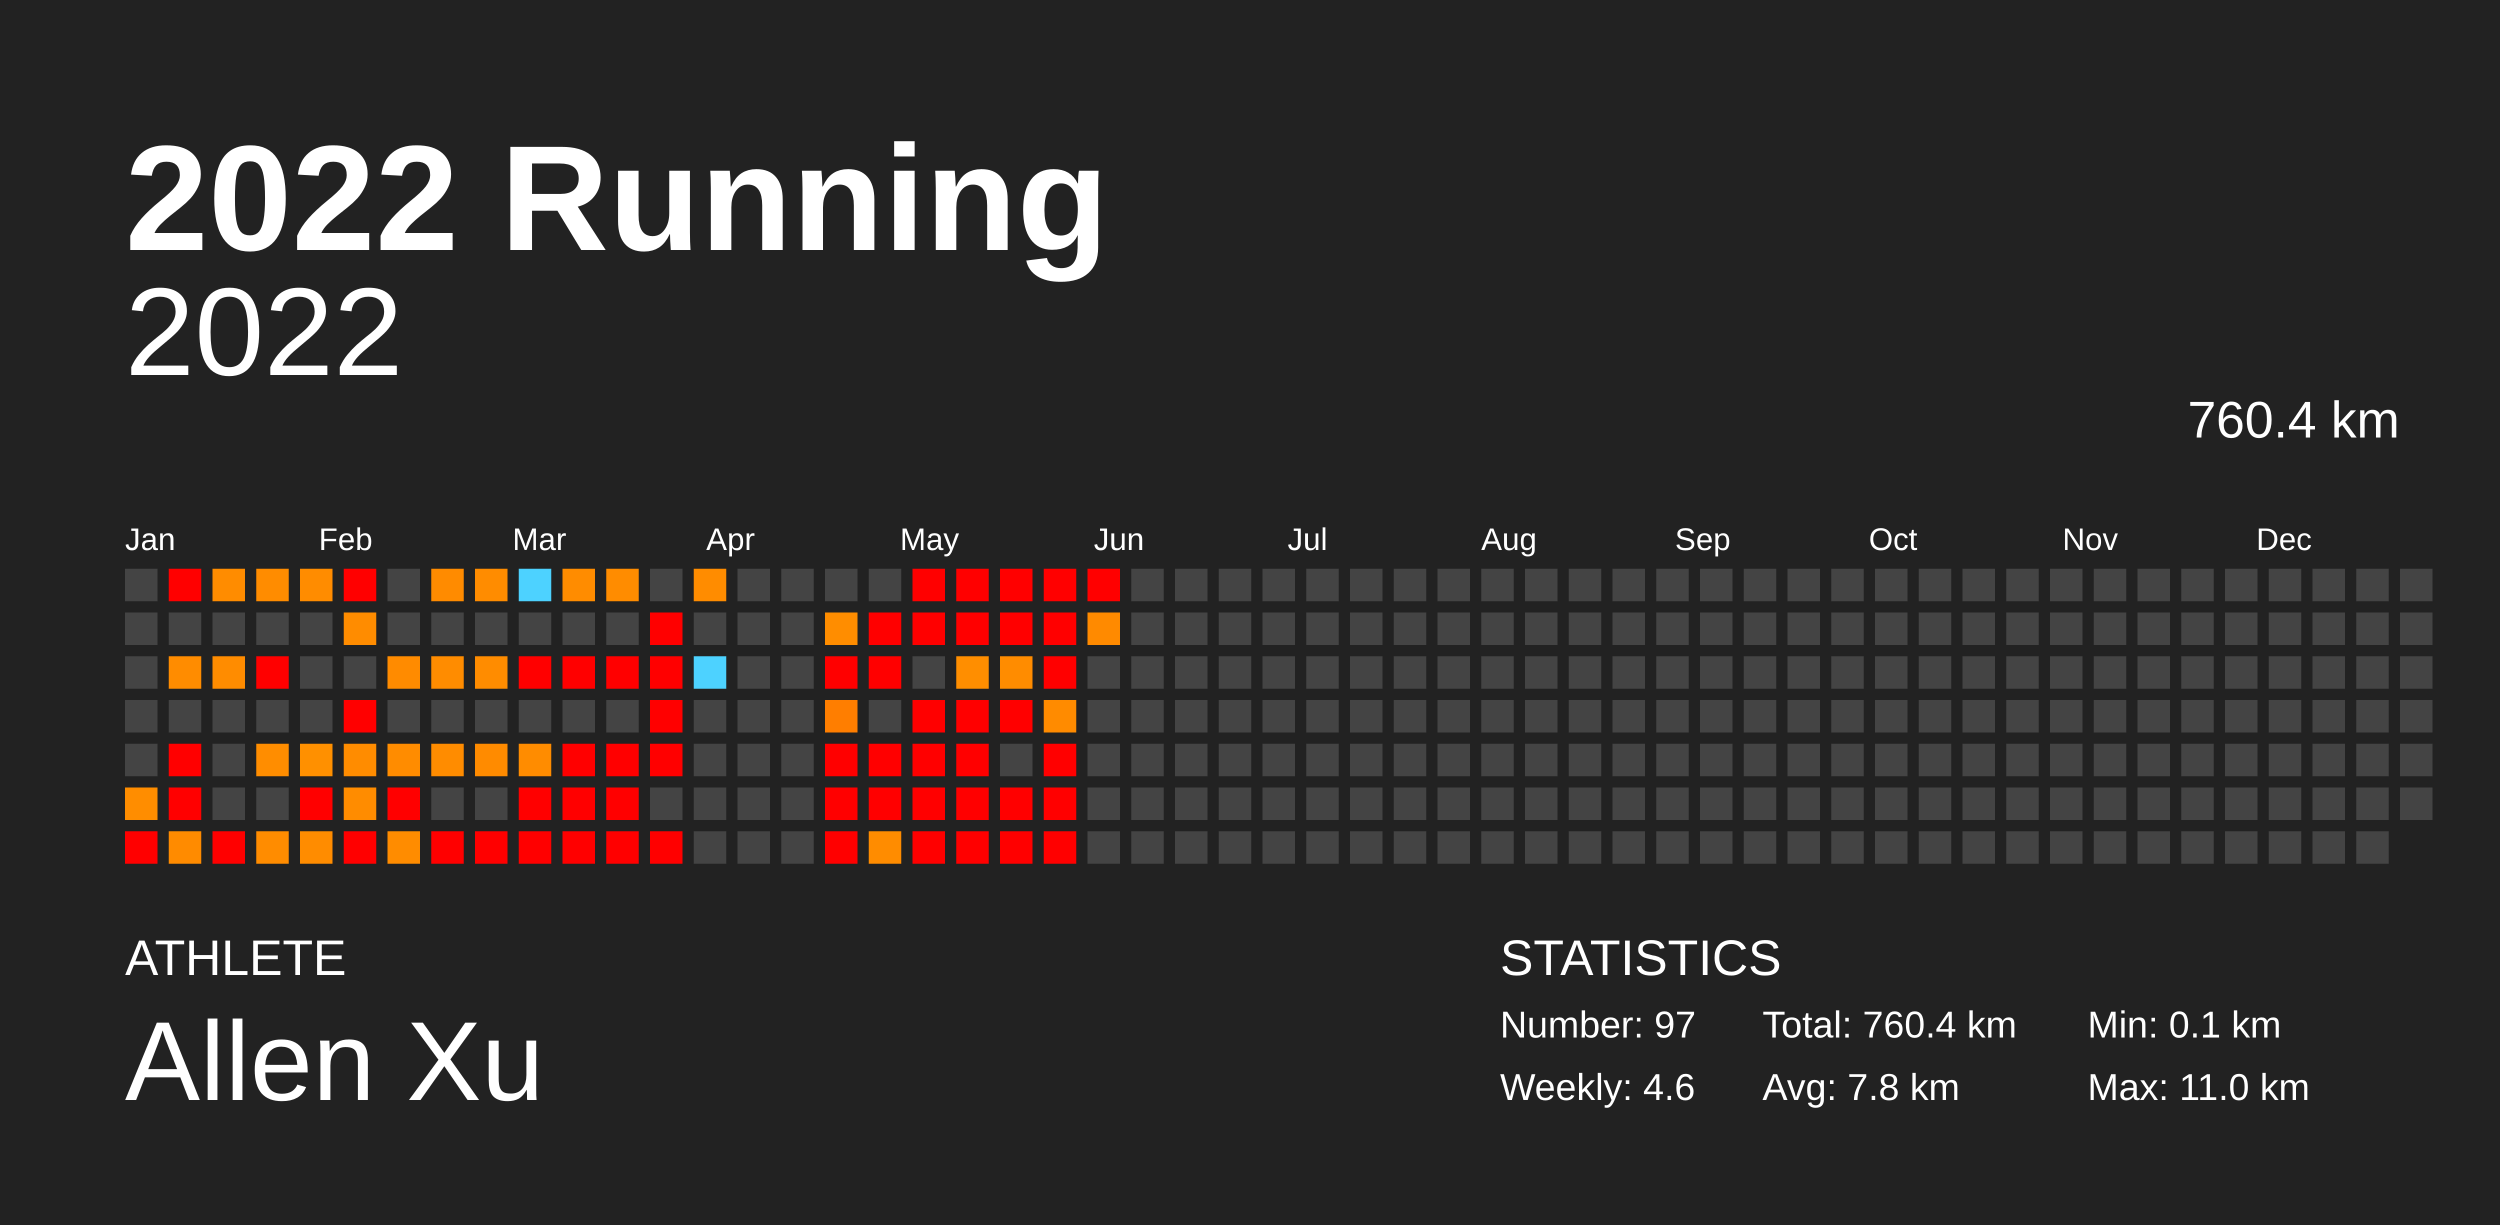
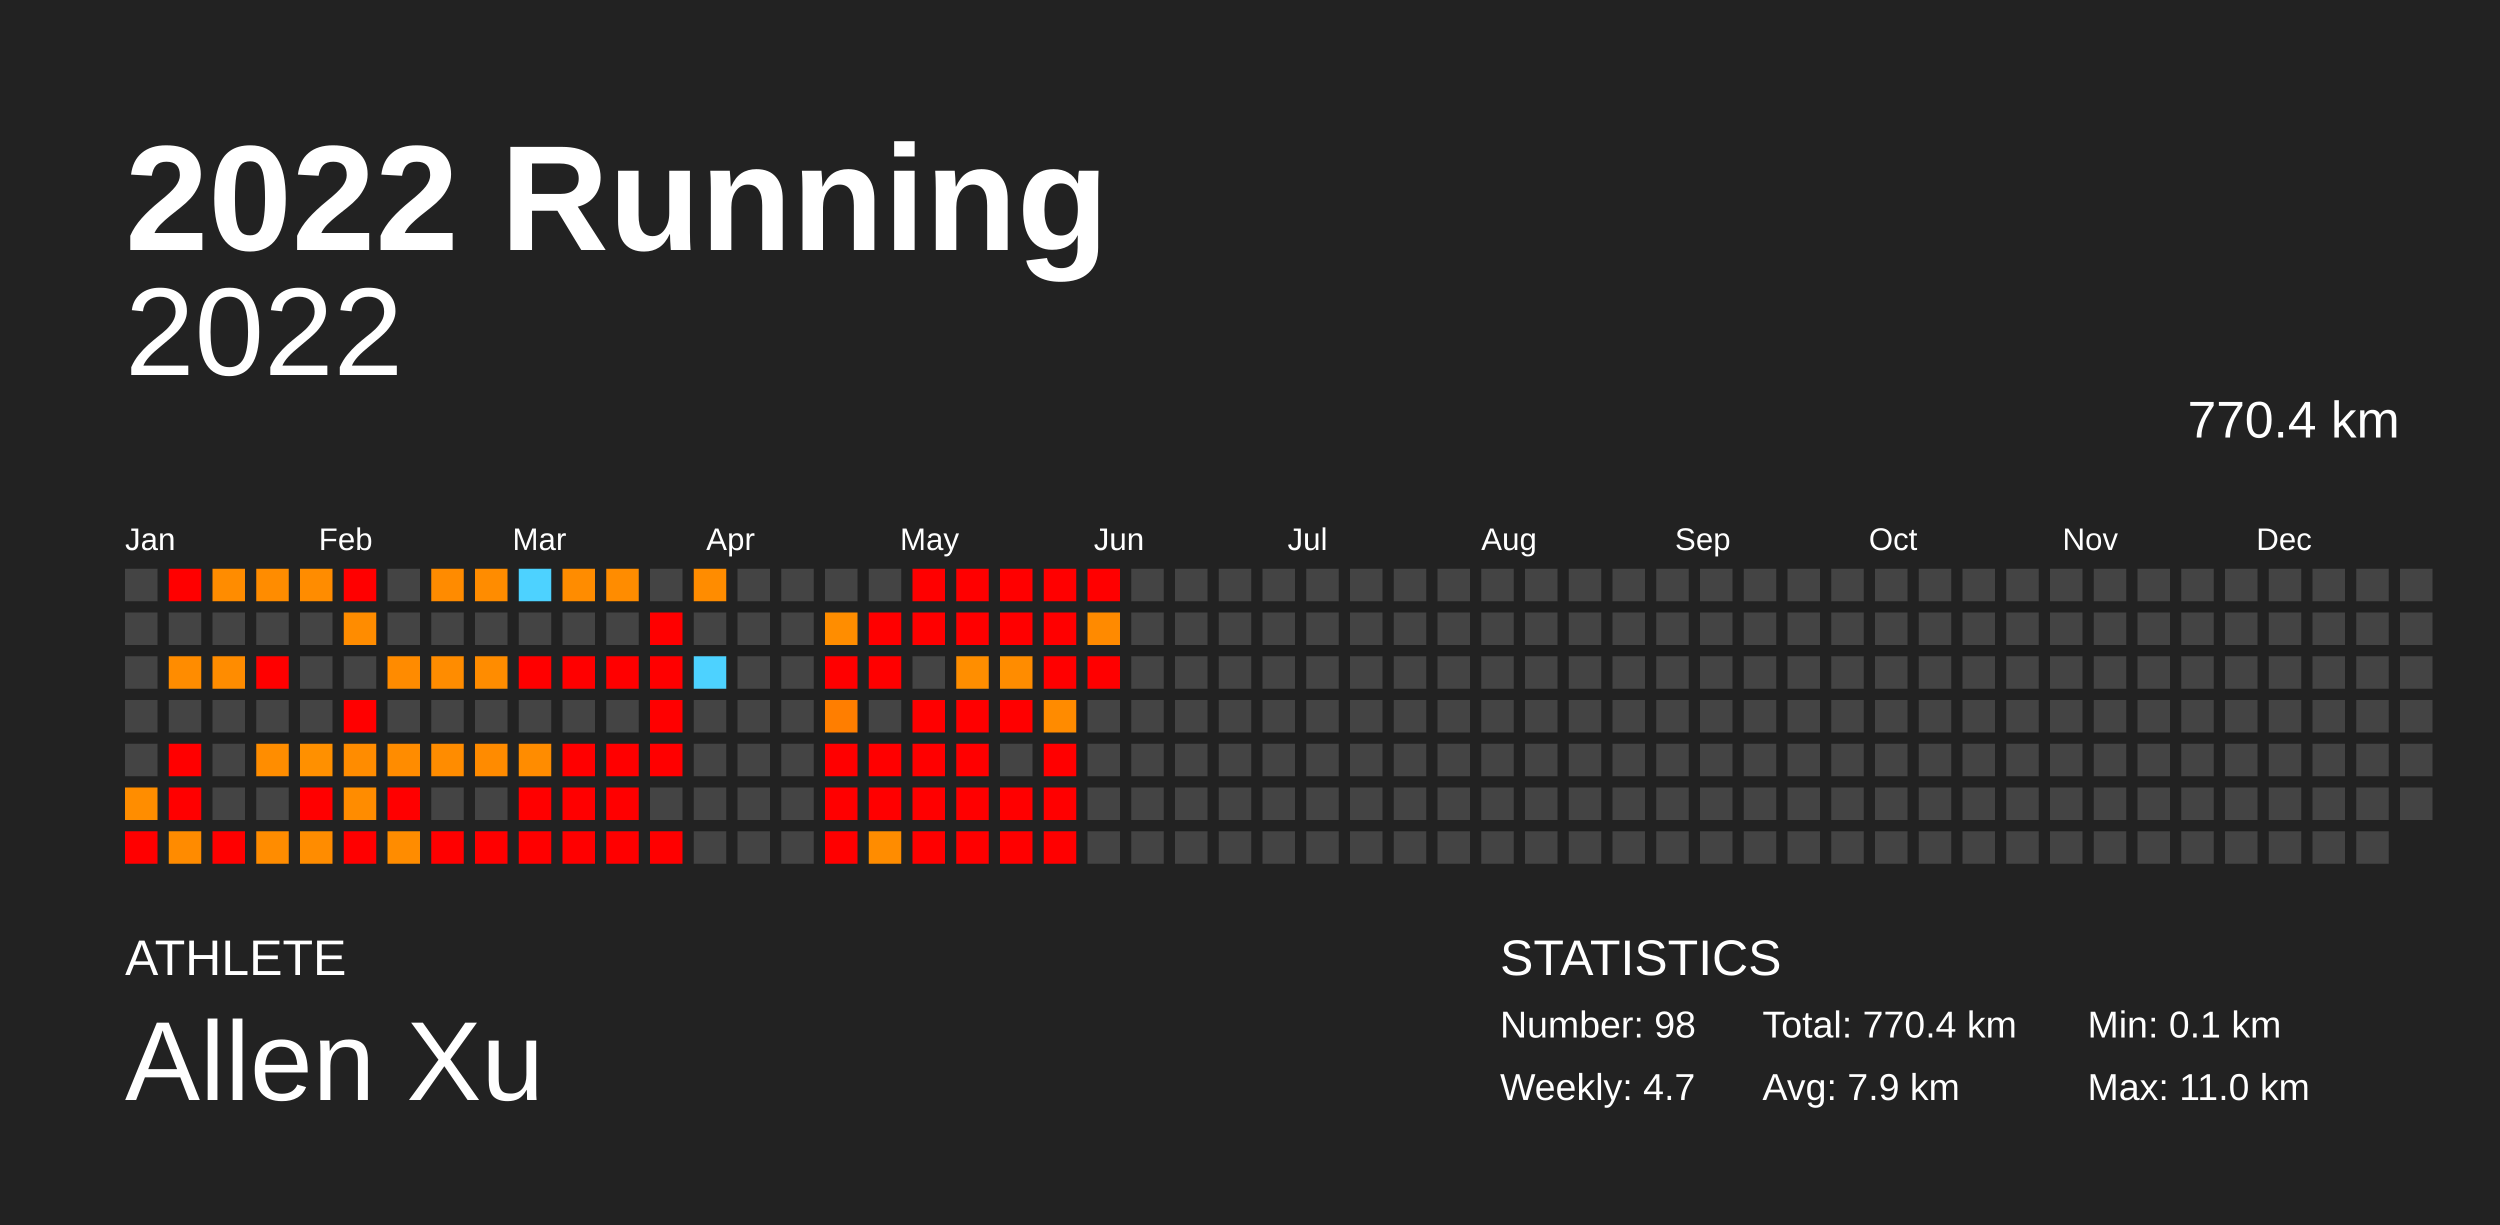
<svg xmlns="http://www.w3.org/2000/svg" baseProfile="full" height="98mm" version="1.1" viewBox="0,0,200,98" width="200mm">
  <defs />
  <rect fill="#222222" height="98" width="200" x="0" y="0" />
  <text fill="#FFFFFF" style="font-size:12px; font-family:Arial; font-weight:bold;" x="10" y="20">2022 Running</text>
  <text fill="#FFFFFF" style="font-size:4px; font-family:Arial" x="10" y="78">ATHLETE</text>
  <text fill="#FFFFFF" style="font-size:9px; font-family:Arial" x="10" y="88">Allen Xu</text>
  <text fill="#FFFFFF" style="font-size:4px; font-family:Arial" x="120" y="78">STATISTICS</text>
-   <text fill="#FFFFFF" style="font-size:3px; font-family:Arial" x="120" y="83">Number: 97</text>
-   <text fill="#FFFFFF" style="font-size:3px; font-family:Arial" x="120" y="88">Weekly: 4.6</text>
-   <text fill="#FFFFFF" style="font-size:3px; font-family:Arial" x="141" y="83">Total: 760.4 km</text>
-   <text fill="#FFFFFF" style="font-size:3px; font-family:Arial" x="141" y="88">Avg: 7.8 km</text>
+   <text fill="#FFFFFF" style="font-size:3px; font-family:Arial" x="120" y="83">Number: 98</text>
+   <text fill="#FFFFFF" style="font-size:3px; font-family:Arial" x="120" y="88">Weekly: 4.7</text>
+   <text fill="#FFFFFF" style="font-size:3px; font-family:Arial" x="141" y="83">Total: 770.4 km</text>
+   <text fill="#FFFFFF" style="font-size:3px; font-family:Arial" x="141" y="88">Avg: 7.9 km</text>
  <text fill="#FFFFFF" style="font-size:3px; font-family:Arial" x="167" y="83">Min: 0.1 km</text>
  <text fill="#FFFFFF" style="font-size:3px; font-family:Arial" x="167" y="88">Max: 11.0 km</text>
  <text alignment-baseline="hanging" fill="#FFFFFF" style="font-size:10.0px; font-family:Arial;" x="10" y="30">2022</text>
-   <text alignment-baseline="hanging" fill="#FFFFFF" style="font-size:4.125px; font-family:Arial;" x="175" y="35">760.4 km</text>
+   <text alignment-baseline="hanging" fill="#FFFFFF" style="font-size:4.125px; font-family:Arial;" x="175" y="35">770.4 km</text>
  <text fill="#FFFFFF" style="font-size:2.5px; font-family:Arial" x="10.0" y="44">Jan</text>
  <text fill="#FFFFFF" style="font-size:2.5px; font-family:Arial" x="25.5" y="44">Feb</text>
  <text fill="#FFFFFF" style="font-size:2.5px; font-family:Arial" x="41.0" y="44">Mar</text>
  <text fill="#FFFFFF" style="font-size:2.5px; font-family:Arial" x="56.5" y="44">Apr</text>
  <text fill="#FFFFFF" style="font-size:2.5px; font-family:Arial" x="72.0" y="44">May</text>
  <text fill="#FFFFFF" style="font-size:2.5px; font-family:Arial" x="87.5" y="44">Jun</text>
  <text fill="#FFFFFF" style="font-size:2.5px; font-family:Arial" x="103.0" y="44">Jul</text>
  <text fill="#FFFFFF" style="font-size:2.5px; font-family:Arial" x="118.5" y="44">Aug</text>
  <text fill="#FFFFFF" style="font-size:2.5px; font-family:Arial" x="134.0" y="44">Sep</text>
  <text fill="#FFFFFF" style="font-size:2.5px; font-family:Arial" x="149.5" y="44">Oct</text>
  <text fill="#FFFFFF" style="font-size:2.5px; font-family:Arial" x="165.0" y="44">Nov</text>
  <text fill="#FFFFFF" style="font-size:2.5px; font-family:Arial" x="180.5" y="44">Dec</text>
  <rect fill="#444444" height="2.6" width="2.6" x="10.0" y="45.5" />
  <rect fill="#444444" height="2.6" width="2.6" x="10.0" y="49.0" />
  <rect fill="#444444" height="2.6" width="2.6" x="10.0" y="52.5" />
  <rect fill="#444444" height="2.6" width="2.6" x="10.0" y="56.0" />
  <rect fill="#444444" height="2.6" width="2.6" x="10.0" y="59.5" />
  <rect fill="#ff8d00" height="2.6" width="2.6" x="10.0" y="63.0" />
  <rect fill="red" height="2.6" width="2.6" x="10.0" y="66.5" />
  <rect fill="red" height="2.6" width="2.6" x="13.5" y="45.5" />
  <rect fill="#444444" height="2.6" width="2.6" x="13.5" y="49.0" />
  <rect fill="#ff8c00" height="2.6" width="2.6" x="13.5" y="52.5" />
  <rect fill="#444444" height="2.6" width="2.6" x="13.5" y="56.0" />
  <rect fill="red" height="2.6" width="2.6" x="13.5" y="59.5" />
  <rect fill="red" height="2.6" width="2.6" x="13.5" y="63.0" />
  <rect fill="#ff8b00" height="2.6" width="2.6" x="13.5" y="66.5" />
  <rect fill="#ff8c00" height="2.6" width="2.6" x="17.0" y="45.5" />
  <rect fill="#444444" height="2.6" width="2.6" x="17.0" y="49.0" />
  <rect fill="#ff8c00" height="2.6" width="2.6" x="17.0" y="52.5" />
  <rect fill="#444444" height="2.6" width="2.6" x="17.0" y="56.0" />
  <rect fill="#444444" height="2.6" width="2.6" x="17.0" y="59.5" />
  <rect fill="#444444" height="2.6" width="2.6" x="17.0" y="63.0" />
  <rect fill="red" height="2.6" width="2.6" x="17.0" y="66.5" />
  <rect fill="#ff8c00" height="2.6" width="2.6" x="20.5" y="45.5" />
  <rect fill="#444444" height="2.6" width="2.6" x="20.5" y="49.0" />
  <rect fill="red" height="2.6" width="2.6" x="20.5" y="52.5" />
  <rect fill="#444444" height="2.6" width="2.6" x="20.5" y="56.0" />
  <rect fill="#ff8d00" height="2.6" width="2.6" x="20.5" y="59.5" />
  <rect fill="#444444" height="2.6" width="2.6" x="20.5" y="63.0" />
  <rect fill="#ff8c00" height="2.6" width="2.6" x="20.5" y="66.5" />
  <rect fill="#ff8c00" height="2.6" width="2.6" x="24.0" y="45.5" />
  <rect fill="#444444" height="2.6" width="2.6" x="24.0" y="49.0" />
  <rect fill="#444444" height="2.6" width="2.6" x="24.0" y="52.5" />
  <rect fill="#444444" height="2.6" width="2.6" x="24.0" y="56.0" />
  <rect fill="#ff9000" height="2.6" width="2.6" x="24.0" y="59.5" />
  <rect fill="red" height="2.6" width="2.6" x="24.0" y="63.0" />
  <rect fill="#ff8c00" height="2.6" width="2.6" x="24.0" y="66.5" />
  <rect fill="red" height="2.6" width="2.6" x="27.5" y="45.5" />
  <rect fill="#ff8c00" height="2.6" width="2.6" x="27.5" y="49.0" />
  <rect fill="#444444" height="2.6" width="2.6" x="27.5" y="52.5" />
  <rect fill="red" height="2.6" width="2.6" x="27.5" y="56.0" />
  <rect fill="#ff8c00" height="2.6" width="2.6" x="27.5" y="59.5" />
  <rect fill="#ff8c00" height="2.6" width="2.6" x="27.5" y="63.0" />
  <rect fill="red" height="2.6" width="2.6" x="27.5" y="66.5" />
  <rect fill="#444444" height="2.6" width="2.6" x="31.0" y="45.5" />
  <rect fill="#444444" height="2.6" width="2.6" x="31.0" y="49.0" />
  <rect fill="#ff8b00" height="2.6" width="2.6" x="31.0" y="52.5" />
  <rect fill="#444444" height="2.6" width="2.6" x="31.0" y="56.0" />
  <rect fill="#ff8c00" height="2.6" width="2.6" x="31.0" y="59.5" />
  <rect fill="red" height="2.6" width="2.6" x="31.0" y="63.0" />
  <rect fill="#ff8c00" height="2.6" width="2.6" x="31.0" y="66.5" />
  <rect fill="#ff8b00" height="2.6" width="2.6" x="34.5" y="45.5" />
  <rect fill="#444444" height="2.6" width="2.6" x="34.5" y="49.0" />
  <rect fill="#ff8c00" height="2.6" width="2.6" x="34.5" y="52.5" />
  <rect fill="#444444" height="2.6" width="2.6" x="34.5" y="56.0" />
  <rect fill="#ff8c00" height="2.6" width="2.6" x="34.5" y="59.5" />
  <rect fill="#444444" height="2.6" width="2.6" x="34.5" y="63.0" />
  <rect fill="red" height="2.6" width="2.6" x="34.5" y="66.5" />
  <rect fill="#ff8c00" height="2.6" width="2.6" x="38.0" y="45.5" />
  <rect fill="#444444" height="2.6" width="2.6" x="38.0" y="49.0" />
  <rect fill="#ff8c00" height="2.6" width="2.6" x="38.0" y="52.5" />
  <rect fill="#444444" height="2.6" width="2.6" x="38.0" y="56.0" />
  <rect fill="#ff8b00" height="2.6" width="2.6" x="38.0" y="59.5" />
  <rect fill="#444444" height="2.6" width="2.6" x="38.0" y="63.0" />
  <rect fill="red" height="2.6" width="2.6" x="38.0" y="66.5" />
  <rect fill="#4dd2ff" height="2.6" width="2.6" x="41.5" y="45.5" />
  <rect fill="#444444" height="2.6" width="2.6" x="41.5" y="49.0" />
  <rect fill="red" height="2.6" width="2.6" x="41.5" y="52.5" />
  <rect fill="#444444" height="2.6" width="2.6" x="41.5" y="56.0" />
  <rect fill="#ff8c00" height="2.6" width="2.6" x="41.5" y="59.5" />
  <rect fill="red" height="2.6" width="2.6" x="41.5" y="63.0" />
  <rect fill="red" height="2.6" width="2.6" x="41.5" y="66.5" />
  <rect fill="#ff8c00" height="2.6" width="2.6" x="45.0" y="45.5" />
  <rect fill="#444444" height="2.6" width="2.6" x="45.0" y="49.0" />
  <rect fill="red" height="2.6" width="2.6" x="45.0" y="52.5" />
  <rect fill="#444444" height="2.6" width="2.6" x="45.0" y="56.0" />
  <rect fill="red" height="2.6" width="2.6" x="45.0" y="59.5" />
  <rect fill="red" height="2.6" width="2.6" x="45.0" y="63.0" />
  <rect fill="red" height="2.6" width="2.6" x="45.0" y="66.5" />
  <rect fill="#ff8c00" height="2.6" width="2.6" x="48.5" y="45.5" />
  <rect fill="#444444" height="2.6" width="2.6" x="48.5" y="49.0" />
  <rect fill="red" height="2.6" width="2.6" x="48.5" y="52.5" />
  <rect fill="#444444" height="2.6" width="2.6" x="48.5" y="56.0" />
  <rect fill="red" height="2.6" width="2.6" x="48.5" y="59.5" />
  <rect fill="red" height="2.6" width="2.6" x="48.5" y="63.0" />
  <rect fill="red" height="2.6" width="2.6" x="48.5" y="66.5" />
  <rect fill="#444444" height="2.6" width="2.6" x="52.0" y="45.5" />
  <rect fill="red" height="2.6" width="2.6" x="52.0" y="49.0" />
  <rect fill="red" height="2.6" width="2.6" x="52.0" y="52.5" />
  <rect fill="red" height="2.6" width="2.6" x="52.0" y="56.0" />
  <rect fill="red" height="2.6" width="2.6" x="52.0" y="59.5" />
  <rect fill="#444444" height="2.6" width="2.6" x="52.0" y="63.0" />
  <rect fill="red" height="2.6" width="2.6" x="52.0" y="66.5" />
  <rect fill="#ff8c00" height="2.6" width="2.6" x="55.5" y="45.5" />
  <rect fill="#444444" height="2.6" width="2.6" x="55.5" y="49.0" />
  <rect fill="#4dd2ff" height="2.6" width="2.6" x="55.5" y="52.5" />
  <rect fill="#444444" height="2.6" width="2.6" x="55.5" y="56.0" />
  <rect fill="#444444" height="2.6" width="2.6" x="55.5" y="59.5" />
  <rect fill="#444444" height="2.6" width="2.6" x="55.5" y="63.0" />
  <rect fill="#444444" height="2.6" width="2.6" x="55.5" y="66.5" />
  <rect fill="#444444" height="2.6" width="2.6" x="59.0" y="45.5" />
  <rect fill="#444444" height="2.6" width="2.6" x="59.0" y="49.0" />
  <rect fill="#444444" height="2.6" width="2.6" x="59.0" y="52.5" />
  <rect fill="#444444" height="2.6" width="2.6" x="59.0" y="56.0" />
  <rect fill="#444444" height="2.6" width="2.6" x="59.0" y="59.5" />
  <rect fill="#444444" height="2.6" width="2.6" x="59.0" y="63.0" />
  <rect fill="#444444" height="2.6" width="2.6" x="59.0" y="66.5" />
  <rect fill="#444444" height="2.6" width="2.6" x="62.5" y="45.5" />
  <rect fill="#444444" height="2.6" width="2.6" x="62.5" y="49.0" />
  <rect fill="#444444" height="2.6" width="2.6" x="62.5" y="52.5" />
  <rect fill="#444444" height="2.6" width="2.6" x="62.5" y="56.0" />
  <rect fill="#444444" height="2.6" width="2.6" x="62.5" y="59.5" />
  <rect fill="#444444" height="2.6" width="2.6" x="62.5" y="63.0" />
  <rect fill="#444444" height="2.6" width="2.6" x="62.5" y="66.5" />
  <rect fill="#444444" height="2.6" width="2.6" x="66.0" y="45.5" />
  <rect fill="#ff8d00" height="2.6" width="2.6" x="66.0" y="49.0" />
  <rect fill="red" height="2.6" width="2.6" x="66.0" y="52.5" />
  <rect fill="#ff7e00" height="2.6" width="2.6" x="66.0" y="56.0" />
  <rect fill="red" height="2.6" width="2.6" x="66.0" y="59.5" />
  <rect fill="red" height="2.6" width="2.6" x="66.0" y="63.0" />
  <rect fill="red" height="2.6" width="2.6" x="66.0" y="66.5" />
  <rect fill="#444444" height="2.6" width="2.6" x="69.5" y="45.5" />
  <rect fill="red" height="2.6" width="2.6" x="69.5" y="49.0" />
  <rect fill="red" height="2.6" width="2.6" x="69.5" y="52.5" />
  <rect fill="#444444" height="2.6" width="2.6" x="69.5" y="56.0" />
  <rect fill="red" height="2.6" width="2.6" x="69.5" y="59.5" />
  <rect fill="red" height="2.6" width="2.6" x="69.5" y="63.0" />
  <rect fill="#ff8c00" height="2.6" width="2.6" x="69.5" y="66.5" />
  <rect fill="red" height="2.6" width="2.6" x="73.0" y="45.5" />
  <rect fill="red" height="2.6" width="2.6" x="73.0" y="49.0" />
  <rect fill="#444444" height="2.6" width="2.6" x="73.0" y="52.5" />
  <rect fill="red" height="2.6" width="2.6" x="73.0" y="56.0" />
  <rect fill="red" height="2.6" width="2.6" x="73.0" y="59.5" />
  <rect fill="red" height="2.6" width="2.6" x="73.0" y="63.0" />
  <rect fill="red" height="2.6" width="2.6" x="73.0" y="66.5" />
  <rect fill="red" height="2.6" width="2.6" x="76.5" y="45.5" />
  <rect fill="red" height="2.6" width="2.6" x="76.5" y="49.0" />
  <rect fill="#ff8e00" height="2.6" width="2.6" x="76.5" y="52.5" />
  <rect fill="red" height="2.6" width="2.6" x="76.5" y="56.0" />
  <rect fill="red" height="2.6" width="2.6" x="76.5" y="59.5" />
  <rect fill="red" height="2.6" width="2.6" x="76.5" y="63.0" />
  <rect fill="red" height="2.6" width="2.6" x="76.5" y="66.5" />
  <rect fill="red" height="2.6" width="2.6" x="80.0" y="45.5" />
  <rect fill="red" height="2.6" width="2.6" x="80.0" y="49.0" />
  <rect fill="#ff8c00" height="2.6" width="2.6" x="80.0" y="52.5" />
  <rect fill="red" height="2.6" width="2.6" x="80.0" y="56.0" />
  <rect fill="#444444" height="2.6" width="2.6" x="80.0" y="59.5" />
  <rect fill="red" height="2.6" width="2.6" x="80.0" y="63.0" />
  <rect fill="red" height="2.6" width="2.6" x="80.0" y="66.5" />
  <rect fill="red" height="2.6" width="2.6" x="83.5" y="45.5" />
  <rect fill="red" height="2.6" width="2.6" x="83.5" y="49.0" />
  <rect fill="red" height="2.6" width="2.6" x="83.5" y="52.5" />
  <rect fill="#ff8b00" height="2.6" width="2.6" x="83.5" y="56.0" />
  <rect fill="red" height="2.6" width="2.6" x="83.5" y="59.5" />
  <rect fill="red" height="2.6" width="2.6" x="83.5" y="63.0" />
  <rect fill="red" height="2.6" width="2.6" x="83.5" y="66.5" />
  <rect fill="red" height="2.6" width="2.6" x="87.0" y="45.5" />
  <rect fill="#ff8a00" height="2.6" width="2.6" x="87.0" y="49.0" />
-   <rect fill="#444444" height="2.6" width="2.6" x="87.0" y="52.5" />
+   <rect fill="red" height="2.6" width="2.6" x="87.0" y="52.5" />
  <rect fill="#444444" height="2.6" width="2.6" x="87.0" y="56.0" />
  <rect fill="#444444" height="2.6" width="2.6" x="87.0" y="59.5" />
  <rect fill="#444444" height="2.6" width="2.6" x="87.0" y="63.0" />
  <rect fill="#444444" height="2.6" width="2.6" x="87.0" y="66.5" />
  <rect fill="#444444" height="2.6" width="2.6" x="90.5" y="45.5" />
  <rect fill="#444444" height="2.6" width="2.6" x="90.5" y="49.0" />
  <rect fill="#444444" height="2.6" width="2.6" x="90.5" y="52.5" />
  <rect fill="#444444" height="2.6" width="2.6" x="90.5" y="56.0" />
  <rect fill="#444444" height="2.6" width="2.6" x="90.5" y="59.5" />
  <rect fill="#444444" height="2.6" width="2.6" x="90.5" y="63.0" />
  <rect fill="#444444" height="2.6" width="2.6" x="90.5" y="66.5" />
  <rect fill="#444444" height="2.6" width="2.6" x="94.0" y="45.5" />
  <rect fill="#444444" height="2.6" width="2.6" x="94.0" y="49.0" />
  <rect fill="#444444" height="2.6" width="2.6" x="94.0" y="52.5" />
  <rect fill="#444444" height="2.6" width="2.6" x="94.0" y="56.0" />
  <rect fill="#444444" height="2.6" width="2.6" x="94.0" y="59.5" />
  <rect fill="#444444" height="2.6" width="2.6" x="94.0" y="63.0" />
  <rect fill="#444444" height="2.6" width="2.6" x="94.0" y="66.5" />
  <rect fill="#444444" height="2.6" width="2.6" x="97.5" y="45.5" />
  <rect fill="#444444" height="2.6" width="2.6" x="97.5" y="49.0" />
  <rect fill="#444444" height="2.6" width="2.6" x="97.5" y="52.5" />
  <rect fill="#444444" height="2.6" width="2.6" x="97.5" y="56.0" />
  <rect fill="#444444" height="2.6" width="2.6" x="97.5" y="59.5" />
  <rect fill="#444444" height="2.6" width="2.6" x="97.5" y="63.0" />
  <rect fill="#444444" height="2.6" width="2.6" x="97.5" y="66.5" />
  <rect fill="#444444" height="2.6" width="2.6" x="101.0" y="45.5" />
  <rect fill="#444444" height="2.6" width="2.6" x="101.0" y="49.0" />
  <rect fill="#444444" height="2.6" width="2.6" x="101.0" y="52.5" />
  <rect fill="#444444" height="2.6" width="2.6" x="101.0" y="56.0" />
  <rect fill="#444444" height="2.6" width="2.6" x="101.0" y="59.5" />
  <rect fill="#444444" height="2.6" width="2.6" x="101.0" y="63.0" />
  <rect fill="#444444" height="2.6" width="2.6" x="101.0" y="66.5" />
  <rect fill="#444444" height="2.6" width="2.6" x="104.5" y="45.5" />
  <rect fill="#444444" height="2.6" width="2.6" x="104.5" y="49.0" />
  <rect fill="#444444" height="2.6" width="2.6" x="104.5" y="52.5" />
  <rect fill="#444444" height="2.6" width="2.6" x="104.5" y="56.0" />
  <rect fill="#444444" height="2.6" width="2.6" x="104.5" y="59.5" />
  <rect fill="#444444" height="2.6" width="2.6" x="104.5" y="63.0" />
  <rect fill="#444444" height="2.6" width="2.6" x="104.5" y="66.5" />
  <rect fill="#444444" height="2.6" width="2.6" x="108.0" y="45.5" />
  <rect fill="#444444" height="2.6" width="2.6" x="108.0" y="49.0" />
  <rect fill="#444444" height="2.6" width="2.6" x="108.0" y="52.5" />
  <rect fill="#444444" height="2.6" width="2.6" x="108.0" y="56.0" />
  <rect fill="#444444" height="2.6" width="2.6" x="108.0" y="59.5" />
  <rect fill="#444444" height="2.6" width="2.6" x="108.0" y="63.0" />
  <rect fill="#444444" height="2.6" width="2.6" x="108.0" y="66.5" />
  <rect fill="#444444" height="2.6" width="2.6" x="111.5" y="45.5" />
  <rect fill="#444444" height="2.6" width="2.6" x="111.5" y="49.0" />
  <rect fill="#444444" height="2.6" width="2.6" x="111.5" y="52.5" />
  <rect fill="#444444" height="2.6" width="2.6" x="111.5" y="56.0" />
  <rect fill="#444444" height="2.6" width="2.6" x="111.5" y="59.5" />
  <rect fill="#444444" height="2.6" width="2.6" x="111.5" y="63.0" />
  <rect fill="#444444" height="2.6" width="2.6" x="111.5" y="66.5" />
  <rect fill="#444444" height="2.6" width="2.6" x="115.0" y="45.5" />
  <rect fill="#444444" height="2.6" width="2.6" x="115.0" y="49.0" />
  <rect fill="#444444" height="2.6" width="2.6" x="115.0" y="52.5" />
  <rect fill="#444444" height="2.6" width="2.6" x="115.0" y="56.0" />
  <rect fill="#444444" height="2.6" width="2.6" x="115.0" y="59.5" />
  <rect fill="#444444" height="2.6" width="2.6" x="115.0" y="63.0" />
  <rect fill="#444444" height="2.6" width="2.6" x="115.0" y="66.5" />
  <rect fill="#444444" height="2.6" width="2.6" x="118.5" y="45.5" />
  <rect fill="#444444" height="2.6" width="2.6" x="118.5" y="49.0" />
  <rect fill="#444444" height="2.6" width="2.6" x="118.5" y="52.5" />
  <rect fill="#444444" height="2.6" width="2.6" x="118.5" y="56.0" />
  <rect fill="#444444" height="2.6" width="2.6" x="118.5" y="59.5" />
  <rect fill="#444444" height="2.6" width="2.6" x="118.5" y="63.0" />
  <rect fill="#444444" height="2.6" width="2.6" x="118.5" y="66.5" />
  <rect fill="#444444" height="2.6" width="2.6" x="122.0" y="45.5" />
  <rect fill="#444444" height="2.6" width="2.6" x="122.0" y="49.0" />
  <rect fill="#444444" height="2.6" width="2.6" x="122.0" y="52.5" />
  <rect fill="#444444" height="2.6" width="2.6" x="122.0" y="56.0" />
  <rect fill="#444444" height="2.6" width="2.6" x="122.0" y="59.5" />
  <rect fill="#444444" height="2.6" width="2.6" x="122.0" y="63.0" />
  <rect fill="#444444" height="2.6" width="2.6" x="122.0" y="66.5" />
  <rect fill="#444444" height="2.6" width="2.6" x="125.5" y="45.5" />
  <rect fill="#444444" height="2.6" width="2.6" x="125.5" y="49.0" />
  <rect fill="#444444" height="2.6" width="2.6" x="125.5" y="52.5" />
  <rect fill="#444444" height="2.6" width="2.6" x="125.5" y="56.0" />
  <rect fill="#444444" height="2.6" width="2.6" x="125.5" y="59.5" />
  <rect fill="#444444" height="2.6" width="2.6" x="125.5" y="63.0" />
  <rect fill="#444444" height="2.6" width="2.6" x="125.5" y="66.5" />
  <rect fill="#444444" height="2.6" width="2.6" x="129.0" y="45.5" />
  <rect fill="#444444" height="2.6" width="2.6" x="129.0" y="49.0" />
  <rect fill="#444444" height="2.6" width="2.6" x="129.0" y="52.5" />
  <rect fill="#444444" height="2.6" width="2.6" x="129.0" y="56.0" />
  <rect fill="#444444" height="2.6" width="2.6" x="129.0" y="59.5" />
  <rect fill="#444444" height="2.6" width="2.6" x="129.0" y="63.0" />
  <rect fill="#444444" height="2.6" width="2.6" x="129.0" y="66.5" />
  <rect fill="#444444" height="2.6" width="2.6" x="132.5" y="45.5" />
  <rect fill="#444444" height="2.6" width="2.6" x="132.5" y="49.0" />
  <rect fill="#444444" height="2.6" width="2.6" x="132.5" y="52.5" />
  <rect fill="#444444" height="2.6" width="2.6" x="132.5" y="56.0" />
  <rect fill="#444444" height="2.6" width="2.6" x="132.5" y="59.5" />
  <rect fill="#444444" height="2.6" width="2.6" x="132.5" y="63.0" />
  <rect fill="#444444" height="2.6" width="2.6" x="132.5" y="66.5" />
  <rect fill="#444444" height="2.6" width="2.6" x="136.0" y="45.5" />
  <rect fill="#444444" height="2.6" width="2.6" x="136.0" y="49.0" />
  <rect fill="#444444" height="2.6" width="2.6" x="136.0" y="52.5" />
  <rect fill="#444444" height="2.6" width="2.6" x="136.0" y="56.0" />
  <rect fill="#444444" height="2.6" width="2.6" x="136.0" y="59.5" />
  <rect fill="#444444" height="2.6" width="2.6" x="136.0" y="63.0" />
  <rect fill="#444444" height="2.6" width="2.6" x="136.0" y="66.5" />
  <rect fill="#444444" height="2.6" width="2.6" x="139.5" y="45.5" />
  <rect fill="#444444" height="2.6" width="2.6" x="139.5" y="49.0" />
  <rect fill="#444444" height="2.6" width="2.6" x="139.5" y="52.5" />
  <rect fill="#444444" height="2.6" width="2.6" x="139.5" y="56.0" />
  <rect fill="#444444" height="2.6" width="2.6" x="139.5" y="59.5" />
  <rect fill="#444444" height="2.6" width="2.6" x="139.5" y="63.0" />
  <rect fill="#444444" height="2.6" width="2.6" x="139.5" y="66.5" />
  <rect fill="#444444" height="2.6" width="2.6" x="143.0" y="45.5" />
  <rect fill="#444444" height="2.6" width="2.6" x="143.0" y="49.0" />
  <rect fill="#444444" height="2.6" width="2.6" x="143.0" y="52.5" />
  <rect fill="#444444" height="2.6" width="2.6" x="143.0" y="56.0" />
  <rect fill="#444444" height="2.6" width="2.6" x="143.0" y="59.5" />
  <rect fill="#444444" height="2.6" width="2.6" x="143.0" y="63.0" />
  <rect fill="#444444" height="2.6" width="2.6" x="143.0" y="66.5" />
  <rect fill="#444444" height="2.6" width="2.6" x="146.5" y="45.5" />
  <rect fill="#444444" height="2.6" width="2.6" x="146.5" y="49.0" />
  <rect fill="#444444" height="2.6" width="2.6" x="146.5" y="52.5" />
  <rect fill="#444444" height="2.6" width="2.6" x="146.5" y="56.0" />
  <rect fill="#444444" height="2.6" width="2.6" x="146.5" y="59.5" />
  <rect fill="#444444" height="2.6" width="2.6" x="146.5" y="63.0" />
  <rect fill="#444444" height="2.6" width="2.6" x="146.5" y="66.5" />
  <rect fill="#444444" height="2.6" width="2.6" x="150.0" y="45.5" />
  <rect fill="#444444" height="2.6" width="2.6" x="150.0" y="49.0" />
  <rect fill="#444444" height="2.6" width="2.6" x="150.0" y="52.5" />
  <rect fill="#444444" height="2.6" width="2.6" x="150.0" y="56.0" />
  <rect fill="#444444" height="2.6" width="2.6" x="150.0" y="59.5" />
  <rect fill="#444444" height="2.6" width="2.6" x="150.0" y="63.0" />
  <rect fill="#444444" height="2.6" width="2.6" x="150.0" y="66.5" />
  <rect fill="#444444" height="2.6" width="2.6" x="153.5" y="45.5" />
  <rect fill="#444444" height="2.6" width="2.6" x="153.5" y="49.0" />
  <rect fill="#444444" height="2.6" width="2.6" x="153.5" y="52.5" />
  <rect fill="#444444" height="2.6" width="2.6" x="153.5" y="56.0" />
  <rect fill="#444444" height="2.6" width="2.6" x="153.5" y="59.5" />
  <rect fill="#444444" height="2.6" width="2.6" x="153.5" y="63.0" />
  <rect fill="#444444" height="2.6" width="2.6" x="153.5" y="66.5" />
  <rect fill="#444444" height="2.6" width="2.6" x="157.0" y="45.5" />
  <rect fill="#444444" height="2.6" width="2.6" x="157.0" y="49.0" />
  <rect fill="#444444" height="2.6" width="2.6" x="157.0" y="52.5" />
  <rect fill="#444444" height="2.6" width="2.6" x="157.0" y="56.0" />
  <rect fill="#444444" height="2.6" width="2.6" x="157.0" y="59.5" />
  <rect fill="#444444" height="2.6" width="2.6" x="157.0" y="63.0" />
  <rect fill="#444444" height="2.6" width="2.6" x="157.0" y="66.5" />
  <rect fill="#444444" height="2.6" width="2.6" x="160.5" y="45.5" />
  <rect fill="#444444" height="2.6" width="2.6" x="160.5" y="49.0" />
  <rect fill="#444444" height="2.6" width="2.6" x="160.5" y="52.5" />
  <rect fill="#444444" height="2.6" width="2.6" x="160.5" y="56.0" />
  <rect fill="#444444" height="2.6" width="2.6" x="160.5" y="59.5" />
  <rect fill="#444444" height="2.6" width="2.6" x="160.5" y="63.0" />
  <rect fill="#444444" height="2.6" width="2.6" x="160.5" y="66.5" />
  <rect fill="#444444" height="2.6" width="2.6" x="164.0" y="45.5" />
  <rect fill="#444444" height="2.6" width="2.6" x="164.0" y="49.0" />
  <rect fill="#444444" height="2.6" width="2.6" x="164.0" y="52.5" />
  <rect fill="#444444" height="2.6" width="2.6" x="164.0" y="56.0" />
  <rect fill="#444444" height="2.6" width="2.6" x="164.0" y="59.5" />
  <rect fill="#444444" height="2.6" width="2.6" x="164.0" y="63.0" />
  <rect fill="#444444" height="2.6" width="2.6" x="164.0" y="66.5" />
  <rect fill="#444444" height="2.6" width="2.6" x="167.5" y="45.5" />
  <rect fill="#444444" height="2.6" width="2.6" x="167.5" y="49.0" />
  <rect fill="#444444" height="2.6" width="2.6" x="167.5" y="52.5" />
  <rect fill="#444444" height="2.6" width="2.6" x="167.5" y="56.0" />
  <rect fill="#444444" height="2.6" width="2.6" x="167.5" y="59.5" />
  <rect fill="#444444" height="2.6" width="2.6" x="167.5" y="63.0" />
  <rect fill="#444444" height="2.6" width="2.6" x="167.5" y="66.5" />
  <rect fill="#444444" height="2.6" width="2.6" x="171.0" y="45.5" />
  <rect fill="#444444" height="2.6" width="2.6" x="171.0" y="49.0" />
  <rect fill="#444444" height="2.6" width="2.6" x="171.0" y="52.5" />
  <rect fill="#444444" height="2.6" width="2.6" x="171.0" y="56.0" />
  <rect fill="#444444" height="2.6" width="2.6" x="171.0" y="59.5" />
  <rect fill="#444444" height="2.6" width="2.6" x="171.0" y="63.0" />
  <rect fill="#444444" height="2.6" width="2.6" x="171.0" y="66.5" />
  <rect fill="#444444" height="2.6" width="2.6" x="174.5" y="45.5" />
  <rect fill="#444444" height="2.6" width="2.6" x="174.5" y="49.0" />
  <rect fill="#444444" height="2.6" width="2.6" x="174.5" y="52.5" />
  <rect fill="#444444" height="2.6" width="2.6" x="174.5" y="56.0" />
  <rect fill="#444444" height="2.6" width="2.6" x="174.5" y="59.5" />
  <rect fill="#444444" height="2.6" width="2.6" x="174.5" y="63.0" />
  <rect fill="#444444" height="2.6" width="2.6" x="174.5" y="66.5" />
  <rect fill="#444444" height="2.6" width="2.6" x="178.0" y="45.5" />
  <rect fill="#444444" height="2.6" width="2.6" x="178.0" y="49.0" />
  <rect fill="#444444" height="2.6" width="2.6" x="178.0" y="52.5" />
  <rect fill="#444444" height="2.6" width="2.6" x="178.0" y="56.0" />
  <rect fill="#444444" height="2.6" width="2.6" x="178.0" y="59.5" />
  <rect fill="#444444" height="2.6" width="2.6" x="178.0" y="63.0" />
  <rect fill="#444444" height="2.6" width="2.6" x="178.0" y="66.5" />
  <rect fill="#444444" height="2.6" width="2.6" x="181.5" y="45.5" />
  <rect fill="#444444" height="2.6" width="2.6" x="181.5" y="49.0" />
  <rect fill="#444444" height="2.6" width="2.6" x="181.5" y="52.5" />
  <rect fill="#444444" height="2.6" width="2.6" x="181.5" y="56.0" />
  <rect fill="#444444" height="2.6" width="2.6" x="181.5" y="59.5" />
  <rect fill="#444444" height="2.6" width="2.6" x="181.5" y="63.0" />
  <rect fill="#444444" height="2.6" width="2.6" x="181.5" y="66.5" />
  <rect fill="#444444" height="2.6" width="2.6" x="185.0" y="45.5" />
  <rect fill="#444444" height="2.6" width="2.6" x="185.0" y="49.0" />
  <rect fill="#444444" height="2.6" width="2.6" x="185.0" y="52.5" />
  <rect fill="#444444" height="2.6" width="2.6" x="185.0" y="56.0" />
  <rect fill="#444444" height="2.6" width="2.6" x="185.0" y="59.5" />
  <rect fill="#444444" height="2.6" width="2.6" x="185.0" y="63.0" />
  <rect fill="#444444" height="2.6" width="2.6" x="185.0" y="66.5" />
  <rect fill="#444444" height="2.6" width="2.6" x="188.5" y="45.5" />
  <rect fill="#444444" height="2.6" width="2.6" x="188.5" y="49.0" />
  <rect fill="#444444" height="2.6" width="2.6" x="188.5" y="52.5" />
  <rect fill="#444444" height="2.6" width="2.6" x="188.5" y="56.0" />
  <rect fill="#444444" height="2.6" width="2.6" x="188.5" y="59.5" />
  <rect fill="#444444" height="2.6" width="2.6" x="188.5" y="63.0" />
  <rect fill="#444444" height="2.6" width="2.6" x="188.5" y="66.5" />
  <rect fill="#444444" height="2.6" width="2.6" x="192.0" y="45.5" />
  <rect fill="#444444" height="2.6" width="2.6" x="192.0" y="49.0" />
  <rect fill="#444444" height="2.6" width="2.6" x="192.0" y="52.5" />
  <rect fill="#444444" height="2.6" width="2.6" x="192.0" y="56.0" />
  <rect fill="#444444" height="2.6" width="2.6" x="192.0" y="59.5" />
  <rect fill="#444444" height="2.6" width="2.6" x="192.0" y="63.0" />
</svg>
